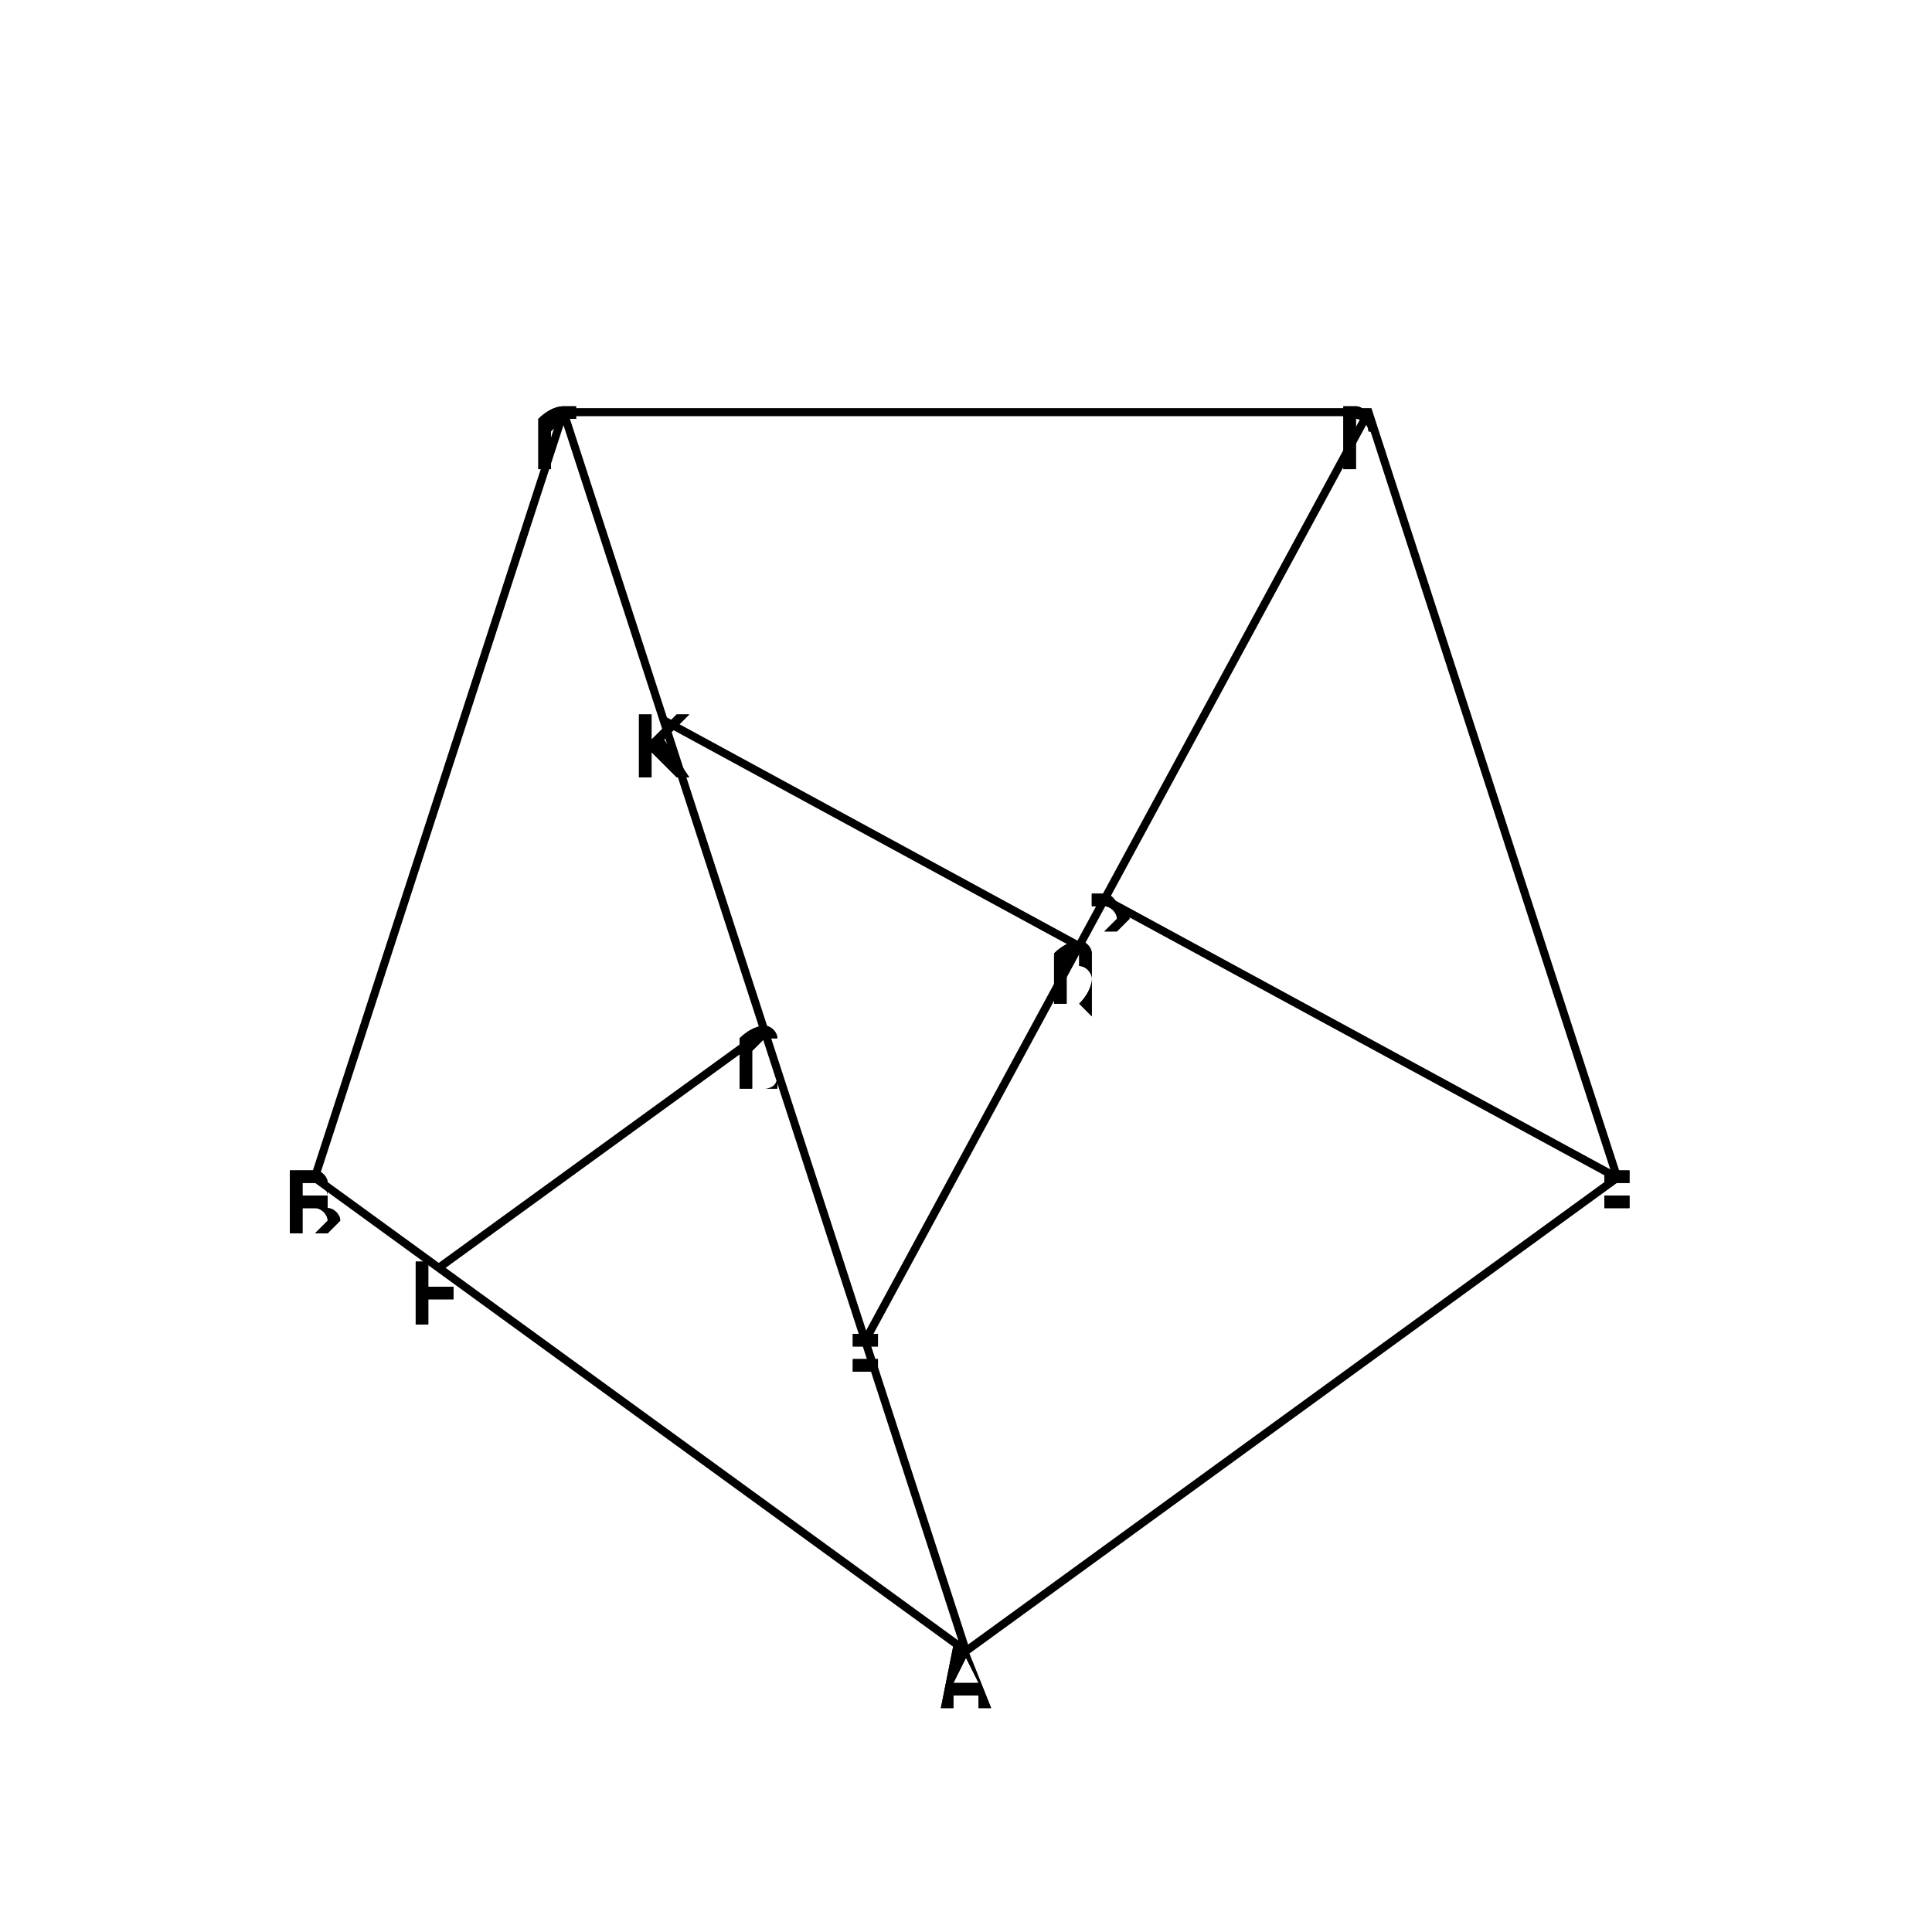
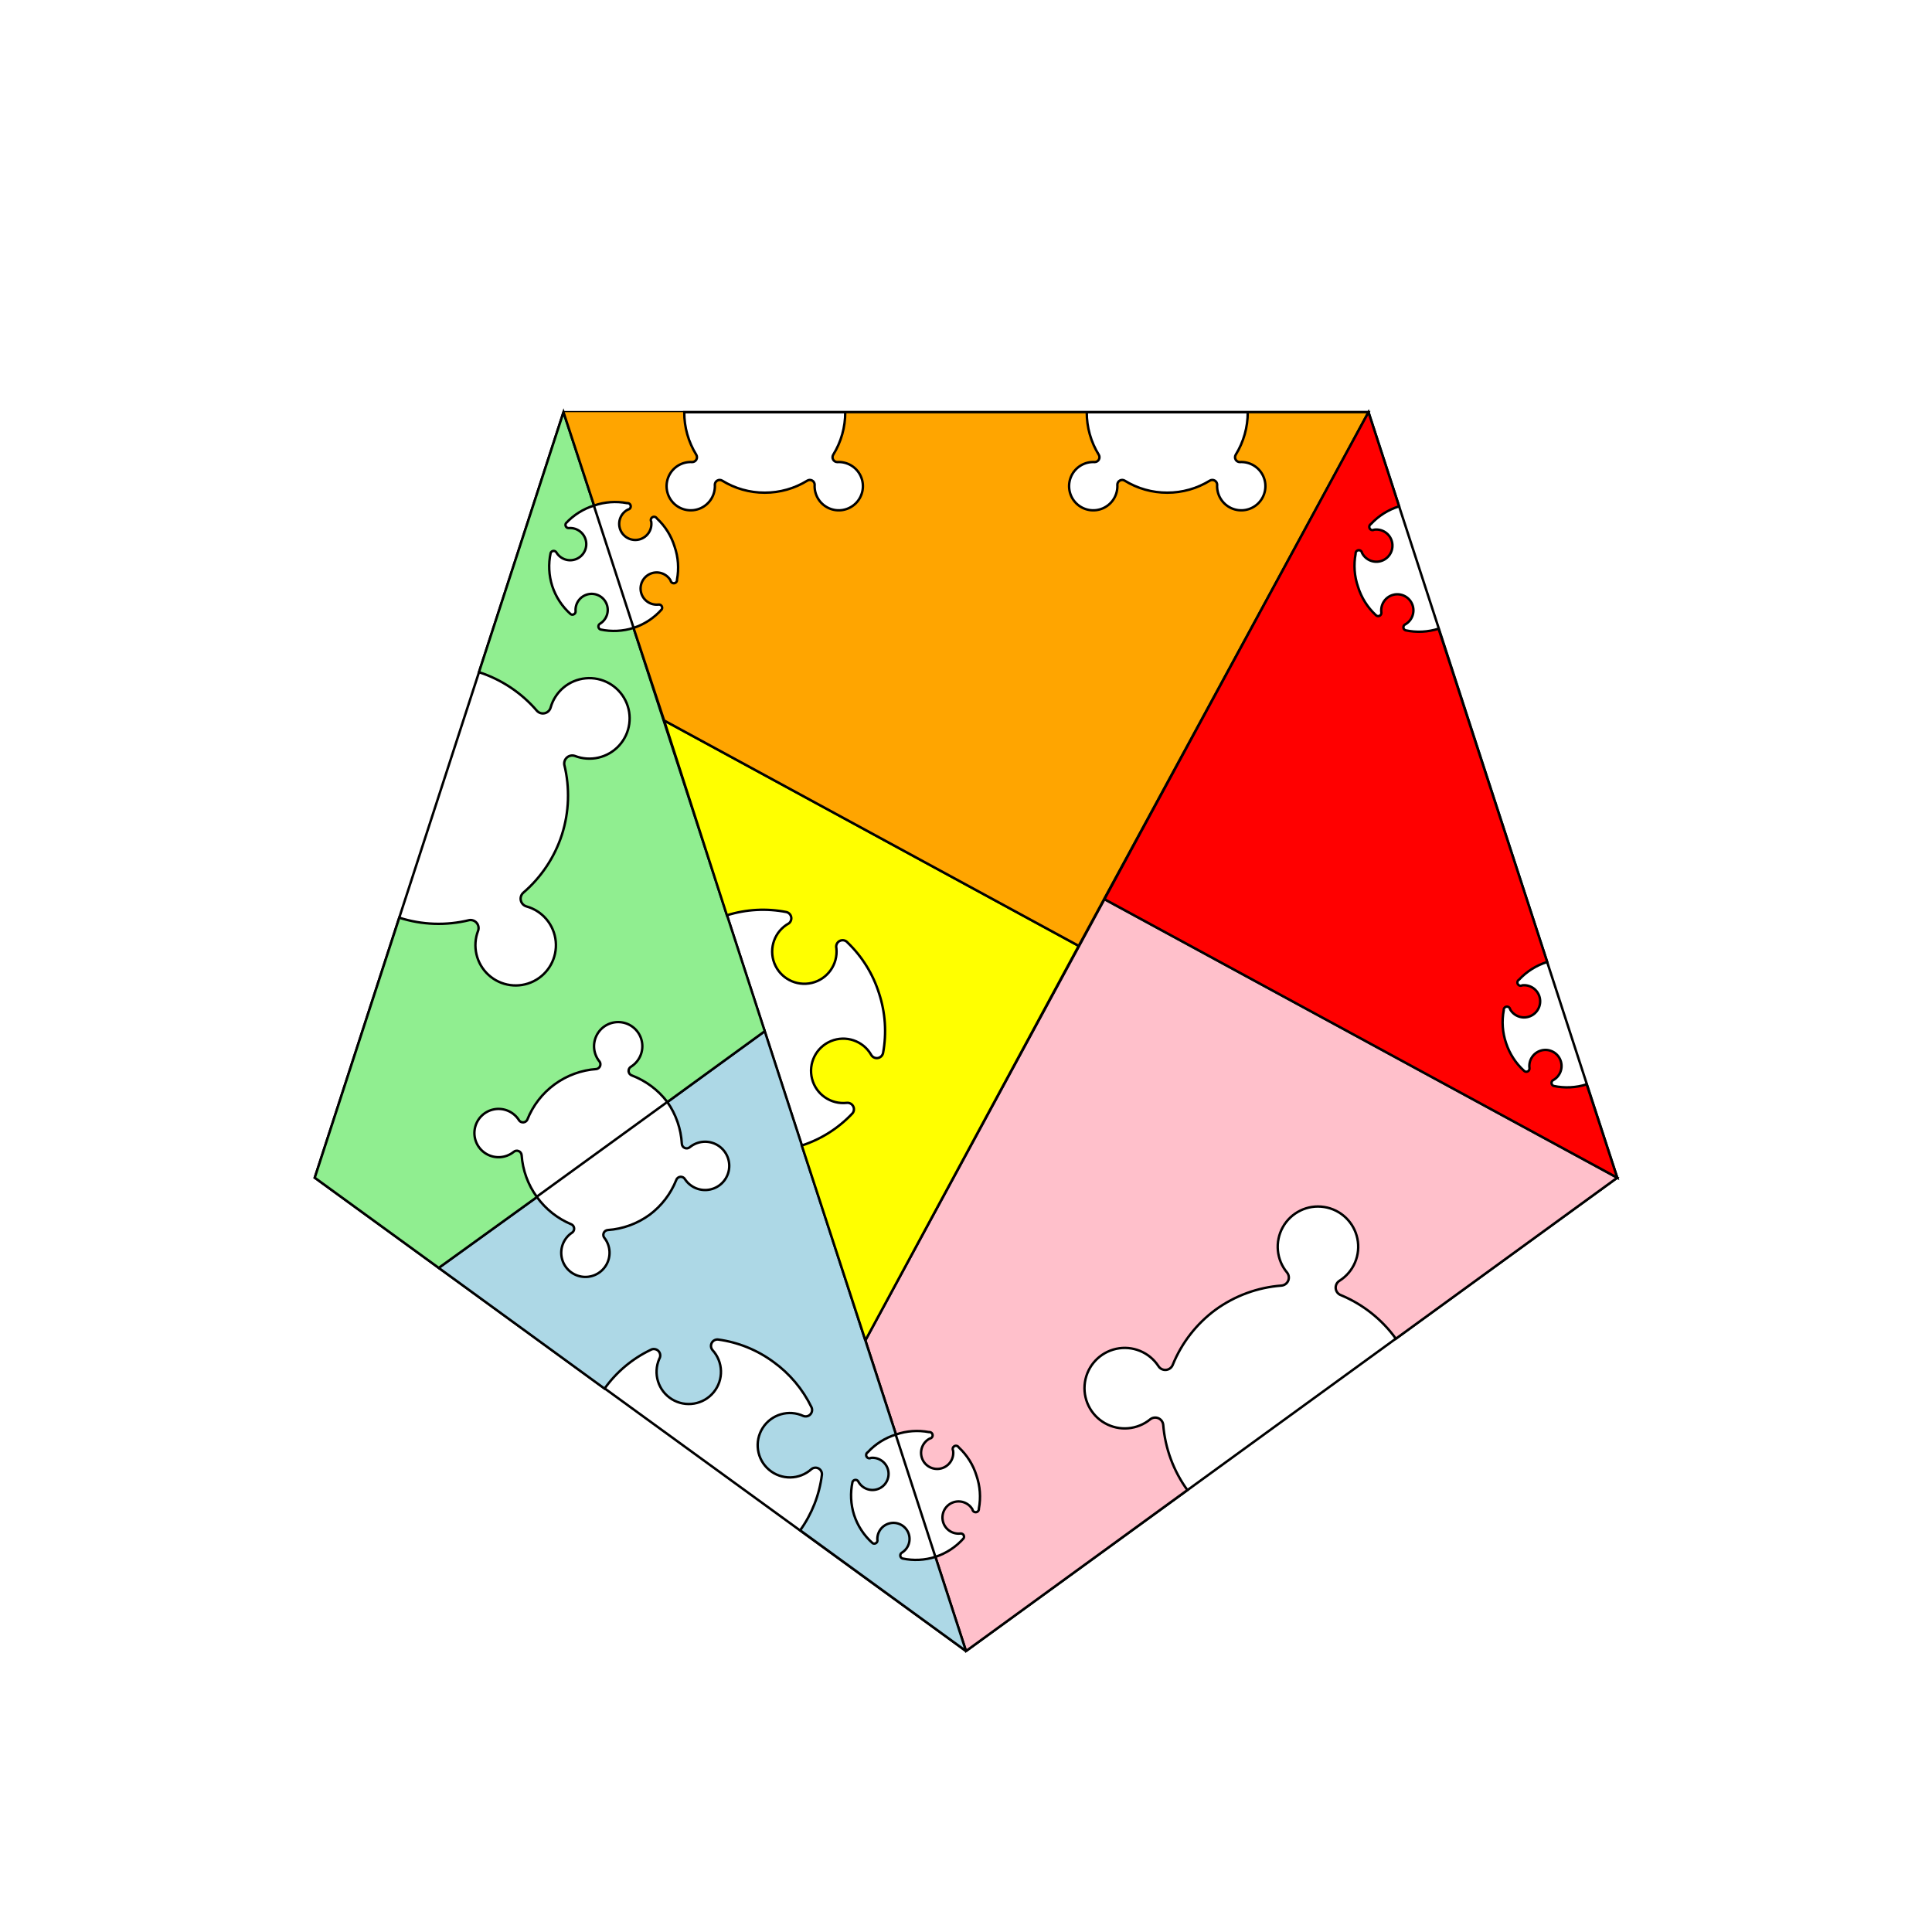
<svg xmlns="http://www.w3.org/2000/svg" version="1.1" width="700" height="700">
  <g transform="translate(350,350) scale(350)">
    <g transform="translate(0,0) scale(0.833333)">
      <g transform="translate(0,0)">
        <g transform="translate(0,0)">
          <g transform="rotate(0)">
-             <path d="M 0.0 0.851 L -0.809 0.263 L -0.5 -0.688 L 0.5 -0.688 L 0.809 0.263 L 0.0 0.851 L -0.5 -0.688" fill="transparent" stroke="black" stroke-width="0.01" />
+             <path d="M 0.0 0.851 L -0.809 0.263 L -0.5 -0.688 L 0.5 -0.688 L 0.809 0.263 L 0.0 0.851 L -0.5 -0.688" fill="transparent" stroke="black" stroke-width="0.003" />
          </g>
        </g>
        <g transform="translate(0,0)">
          <g transform="rotate(0)">
-             <path d="M -0.655 0.375 L -0.25 0.081" fill="transparent" stroke="black" stroke-width="0.01" />
+             <path d="M -0.655 0.375 L -0.25 0.081" fill="transparent" stroke="black" stroke-width="0.003" />
          </g>
        </g>
        <g transform="translate(0,0)">
          <g transform="rotate(0)">
-             <path d="M -0.125 0.465 L 0.5 -0.688" fill="transparent" stroke="black" stroke-width="0.01" />
+             <path d="M -0.125 0.465 L 0.5 -0.688" fill="transparent" stroke="black" stroke-width="0.003" />
          </g>
        </g>
        <g transform="translate(0,0)">
          <g transform="rotate(0)">
-             <path d="M -0.375 -0.305 L 0.14 -0.025" fill="transparent" stroke="black" stroke-width="0.01" />
+             <path d="M -0.375 -0.305 L 0.14 -0.025" fill="transparent" stroke="black" stroke-width="0.003" />
          </g>
        </g>
        <g transform="translate(0,0)">
          <g transform="rotate(0)">
-             <path d="M 0.172 -0.083 L 0.809 0.263" fill="transparent" stroke="black" stroke-width="0.01" />
+             <path d="M 0.172 -0.083 L 0.809 0.263" fill="transparent" stroke="black" stroke-width="0.003" />
          </g>
        </g>
-         <text font-family="monospace" x="0" y="0.851" text-anchor="middle" dominant-baseline="hanging" font-size="0.1">A</text>
-         <text font-family="monospace" x="-0.809" y="0.263" text-anchor="middle" dominant-baseline="hanging" font-size="0.1">B</text>
-         <text font-family="monospace" x="-0.5" y="-0.688" text-anchor="middle" dominant-baseline="hanging" font-size="0.1">C</text>
-         <text font-family="monospace" x="0.5" y="-0.688" text-anchor="middle" dominant-baseline="hanging" font-size="0.1">D</text>
-         <text font-family="monospace" x="0.809" y="0.263" text-anchor="middle" dominant-baseline="hanging" font-size="0.1">E</text>
-         <text font-family="monospace" x="-0.125" y="0.465" text-anchor="middle" dominant-baseline="hanging" font-size="0.1">F</text>
-         <text font-family="monospace" x="-0.25" y="0.081" text-anchor="middle" dominant-baseline="hanging" font-size="0.1">G</text>
-         <text font-family="monospace" x="0.172" y="-0.083" text-anchor="middle" dominant-baseline="hanging" font-size="0.1">P</text>
-         <text font-family="monospace" x="-0.655" y="0.375" text-anchor="middle" dominant-baseline="hanging" font-size="0.1">H</text>
-         <text font-family="monospace" x="-0.375" y="-0.305" text-anchor="middle" dominant-baseline="hanging" font-size="0.1">K</text>
-         <text font-family="monospace" x="0.14" y="-0.025" text-anchor="middle" dominant-baseline="hanging" font-size="0.1">Q</text>
-         <text font-family="monospace" x="0" y="0.851" text-anchor="middle" dominant-baseline="hanging" font-size="0.1">A</text>
-         <text font-family="monospace" x="-0.809" y="0.263" text-anchor="middle" dominant-baseline="hanging" font-size="0.1">B</text>
-         <text font-family="monospace" x="-0.5" y="-0.688" text-anchor="middle" dominant-baseline="hanging" font-size="0.1">C</text>
-         <text font-family="monospace" x="0.5" y="-0.688" text-anchor="middle" dominant-baseline="hanging" font-size="0.1">D</text>
-         <text font-family="monospace" x="0.809" y="0.263" text-anchor="middle" dominant-baseline="hanging" font-size="0.1">E</text>
-         <text font-family="monospace" x="-0.125" y="0.465" text-anchor="middle" dominant-baseline="hanging" font-size="0.1">F</text>
-         <text font-family="monospace" x="-0.25" y="0.081" text-anchor="middle" dominant-baseline="hanging" font-size="0.1">G</text>
-         <text font-family="monospace" x="0.172" y="-0.083" text-anchor="middle" dominant-baseline="hanging" font-size="0.1">P</text>
-         <text font-family="monospace" x="-0.655" y="0.375" text-anchor="middle" dominant-baseline="hanging" font-size="0.1">H</text>
-         <text font-family="monospace" x="-0.375" y="-0.305" text-anchor="middle" dominant-baseline="hanging" font-size="0.1">K</text>
-         <text font-family="monospace" x="0.14" y="-0.025" text-anchor="middle" dominant-baseline="hanging" font-size="0.1">Q</text>
+         <g transform="translate(0,0)">
+           <g transform="rotate(0)">
+             <path d="M 0.0 0.851 L 0.275 0.651 A 0.16 0.16 0 0 1 0.245 0.57 A 0.01 0.01 0 0 0 0.229 0.563 A 0.05 0.05 0 1 1 0.239 0.497 A 0.01 0.01 0 0 0 0.257 0.495 A 0.16 0.16 0 0 1 0.31 0.427 A 0.16 0.16 0 0 1 0.392 0.397 A 0.01 0.01 0 0 0 0.399 0.381 A 0.05 0.05 0 1 1 0.464 0.391 A 0.01 0.01 0 0 0 0.466 0.409 A 0.16 0.16 0 0 1 0.534 0.463 L 0.809 0.263 L 0.172 -0.083 L -0.125 0.465 L -0.087 0.582 A 0.08 0.08 0 0 1 -0.046 0.579 A 0.004 0.004 0 0 1 -0.045 0.587 A 0.02 0.02 0 1 0 -0.016 0.602 A 0.004 0.004 0 0 1 -0.009 0.598 A 0.08 0.08 0 0 1 0.013 0.633 A 0.08 0.08 0 0 1 0.016 0.674 A 0.004 0.004 0 0 1 0.008 0.675 A 0.02 0.02 0 1 0 -0.007 0.705 A 0.004 0.004 0 0 1 -0.003 0.711 A 0.08 0.08 0 0 1 -0.038 0.734 L 0.0 0.851" fill="pink" stroke="black" stroke-width="0.003" />
+           </g>
+         </g>
+         <g transform="translate(0,0)">
+           <g transform="rotate(0)">
+             <path d="M 0.0 0.851 L -0.038 0.734 A 0.08 0.08 0 0 1 -0.079 0.736 A 0.004 0.004 0 0 1 -0.08 0.729 A 0.02 0.02 0 1 0 -0.11 0.714 A 0.004 0.004 0 0 1 -0.116 0.717 A 0.08 0.08 0 0 1 -0.139 0.682 A 0.08 0.08 0 0 1 -0.141 0.641 A 0.004 0.004 0 0 1 -0.134 0.64 A 0.02 0.02 0 1 0 -0.118 0.611 A 0.004 0.004 0 0 1 -0.122 0.604 A 0.08 0.08 0 0 1 -0.087 0.582 L -0.25 0.081 L -0.371 0.169 A 0.1 0.1 0 0 1 -0.353 0.221 A 0.006 0.006 0 0 0 -0.343 0.225 A 0.03 0.03 0 1 1 -0.349 0.265 A 0.006 0.006 0 0 0 -0.36 0.266 A 0.1 0.1 0 0 1 -0.393 0.309 A 0.1 0.1 0 0 1 -0.445 0.328 A 0.006 0.006 0 0 0 -0.449 0.338 A 0.03 0.03 0 1 1 -0.489 0.331 A 0.006 0.006 0 0 0 -0.49 0.321 A 0.1 0.1 0 0 1 -0.533 0.287 L -0.655 0.375 L -0.449 0.525 A 0.15 0.15 0 0 1 -0.392 0.477 A 0.008 0.008 0 0 1 -0.381 0.488 A 0.04 0.04 0 1 0 -0.315 0.477 A 0.008 0.008 0 0 1 -0.308 0.464 A 0.15 0.15 0 0 1 -0.239 0.492 A 0.15 0.15 0 0 1 -0.192 0.548 A 0.008 0.008 0 0 1 -0.202 0.559 A 0.04 0.04 0 1 0 -0.192 0.625 A 0.008 0.008 0 0 1 -0.179 0.632 A 0.15 0.15 0 0 1 -0.206 0.701 L 0.0 0.851" fill="lightblue" stroke="black" stroke-width="0.003" />
+           </g>
+         </g>
+         <g transform="translate(0,0)">
+           <g transform="rotate(0)">
+             <path d="M -0.25 0.081 L -0.413 -0.42 A 0.08 0.08 0 0 1 -0.454 -0.418 A 0.004 0.004 0 0 1 -0.455 -0.425 A 0.02 0.02 0 1 0 -0.485 -0.441 A 0.004 0.004 0 0 1 -0.491 -0.437 A 0.08 0.08 0 0 1 -0.514 -0.472 A 0.08 0.08 0 0 1 -0.516 -0.513 A 0.004 0.004 0 0 1 -0.509 -0.514 A 0.02 0.02 0 1 0 -0.493 -0.544 A 0.004 0.004 0 0 1 -0.497 -0.55 A 0.08 0.08 0 0 1 -0.462 -0.572 L -0.5 -0.688 L -0.605 -0.365 A 0.16 0.16 0 0 1 -0.533 -0.317 A 0.01 0.01 0 0 0 -0.516 -0.321 A 0.05 0.05 0 1 1 -0.486 -0.261 A 0.01 0.01 0 0 0 -0.499 -0.25 A 0.16 0.16 0 0 1 -0.502 -0.163 A 0.16 0.16 0 0 1 -0.55 -0.091 A 0.01 0.01 0 0 0 -0.546 -0.074 A 0.05 0.05 0 1 1 -0.606 -0.044 A 0.01 0.01 0 0 0 -0.617 -0.057 A 0.16 0.16 0 0 1 -0.704 -0.06 L -0.809 0.263 L -0.655 0.375 L -0.533 0.287 A 0.1 0.1 0 0 1 -0.552 0.235 A 0.006 0.006 0 0 0 -0.562 0.231 A 0.03 0.03 0 1 1 -0.555 0.192 A 0.006 0.006 0 0 0 -0.545 0.191 A 0.1 0.1 0 0 1 -0.511 0.147 A 0.1 0.1 0 0 1 -0.459 0.128 A 0.006 0.006 0 0 0 -0.455 0.119 A 0.03 0.03 0 1 1 -0.416 0.125 A 0.006 0.006 0 0 0 -0.415 0.136 A 0.1 0.1 0 0 1 -0.371 0.169 L -0.25 0.081" fill="lightgreen" stroke="black" stroke-width="0.003" />
+           </g>
+         </g>
+         <g transform="translate(0,0)">
+           <g transform="rotate(0)">
+             <path d="M -0.125 0.465 L 0.14 -0.025 L -0.375 -0.305 L -0.297 -0.063 A 0.15 0.15 0 0 1 -0.223 -0.067 A 0.008 0.008 0 0 1 -0.22 -0.053 A 0.04 0.04 0 1 0 -0.161 -0.022 A 0.008 0.008 0 0 1 -0.147 -0.029 A 0.15 0.15 0 0 1 -0.108 0.034 A 0.15 0.15 0 0 1 -0.103 0.108 A 0.008 0.008 0 0 1 -0.118 0.11 A 0.04 0.04 0 1 0 -0.148 0.17 A 0.008 0.008 0 0 1 -0.141 0.183 A 0.15 0.15 0 0 1 -0.204 0.223 L -0.125 0.465" fill="yellow" stroke="black" stroke-width="0.003" />
+           </g>
+         </g>
+         <g transform="translate(0,0)">
+           <g transform="rotate(0)">
+             <path d="M -0.5 -0.688 L -0.462 -0.572 A 0.08 0.08 0 0 1 -0.421 -0.575 A 0.004 0.004 0 0 1 -0.42 -0.567 A 0.02 0.02 0 1 0 -0.391 -0.552 A 0.004 0.004 0 0 1 -0.384 -0.556 A 0.08 0.08 0 0 1 -0.362 -0.521 A 0.08 0.08 0 0 1 -0.359 -0.48 A 0.004 0.004 0 0 1 -0.367 -0.479 A 0.02 0.02 0 1 0 -0.382 -0.449 A 0.004 0.004 0 0 1 -0.378 -0.443 A 0.08 0.08 0 0 1 -0.413 -0.42 L -0.375 -0.305 L 0.14 -0.025 L 0.5 -0.688 L 0.35 -0.688 A 0.1 0.1 0 0 1 0.335 -0.635 A 0.006 0.006 0 0 0 0.34 -0.626 A 0.03 0.03 0 1 1 0.312 -0.598 A 0.006 0.006 0 0 0 0.303 -0.603 A 0.1 0.1 0 0 1 0.25 -0.588 A 0.1 0.1 0 0 1 0.197 -0.603 A 0.006 0.006 0 0 0 0.188 -0.598 A 0.03 0.03 0 1 1 0.16 -0.626 A 0.006 0.006 0 0 0 0.165 -0.635 A 0.1 0.1 0 0 1 0.15 -0.688 L -0.15 -0.688 A 0.1 0.1 0 0 1 -0.165 -0.635 A 0.006 0.006 0 0 0 -0.16 -0.626 A 0.03 0.03 0 1 1 -0.188 -0.598 A 0.006 0.006 0 0 0 -0.197 -0.603 A 0.1 0.1 0 0 1 -0.25 -0.588 A 0.1 0.1 0 0 1 -0.303 -0.603 A 0.006 0.006 0 0 0 -0.312 -0.598 A 0.03 0.03 0 1 1 -0.34 -0.626 A 0.006 0.006 0 0 0 -0.335 -0.635 A 0.1 0.1 0 0 1 -0.35 -0.688 L 0.5 -0.688" fill="orange" stroke="black" stroke-width="0.003" />
+           </g>
+         </g>
+         <g transform="translate(0,0)">
+           <g transform="rotate(0)">
+             <path d="M 0.172 -0.083 L 0.809 0.263 L 0.771 0.147 A 0.08 0.08 0 0 1 0.73 0.149 A 0.004 0.004 0 0 1 0.729 0.142 A 0.02 0.02 0 1 0 0.7 0.127 A 0.004 0.004 0 0 1 0.693 0.13 A 0.08 0.08 0 0 1 0.671 0.096 A 0.08 0.08 0 0 1 0.668 0.055 A 0.004 0.004 0 0 1 0.676 0.054 A 0.02 0.02 0 1 0 0.691 0.024 A 0.004 0.004 0 0 1 0.687 0.017 A 0.08 0.08 0 0 1 0.722 -0.005 L 0.587 -0.419 A 0.08 0.08 0 0 1 0.546 -0.417 A 0.004 0.004 0 0 1 0.545 -0.424 A 0.02 0.02 0 1 0 0.516 -0.439 A 0.004 0.004 0 0 1 0.509 -0.436 A 0.08 0.08 0 0 1 0.487 -0.471 A 0.08 0.08 0 0 1 0.484 -0.512 A 0.004 0.004 0 0 1 0.492 -0.513 A 0.02 0.02 0 1 0 0.507 -0.542 A 0.004 0.004 0 0 1 0.503 -0.549 A 0.08 0.08 0 0 1 0.538 -0.571 L 0.5 -0.688 L 0.172 -0.083" fill="red" stroke="black" stroke-width="0.003" />
+           </g>
+         </g>
      </g>
    </g>
  </g>
</svg>
